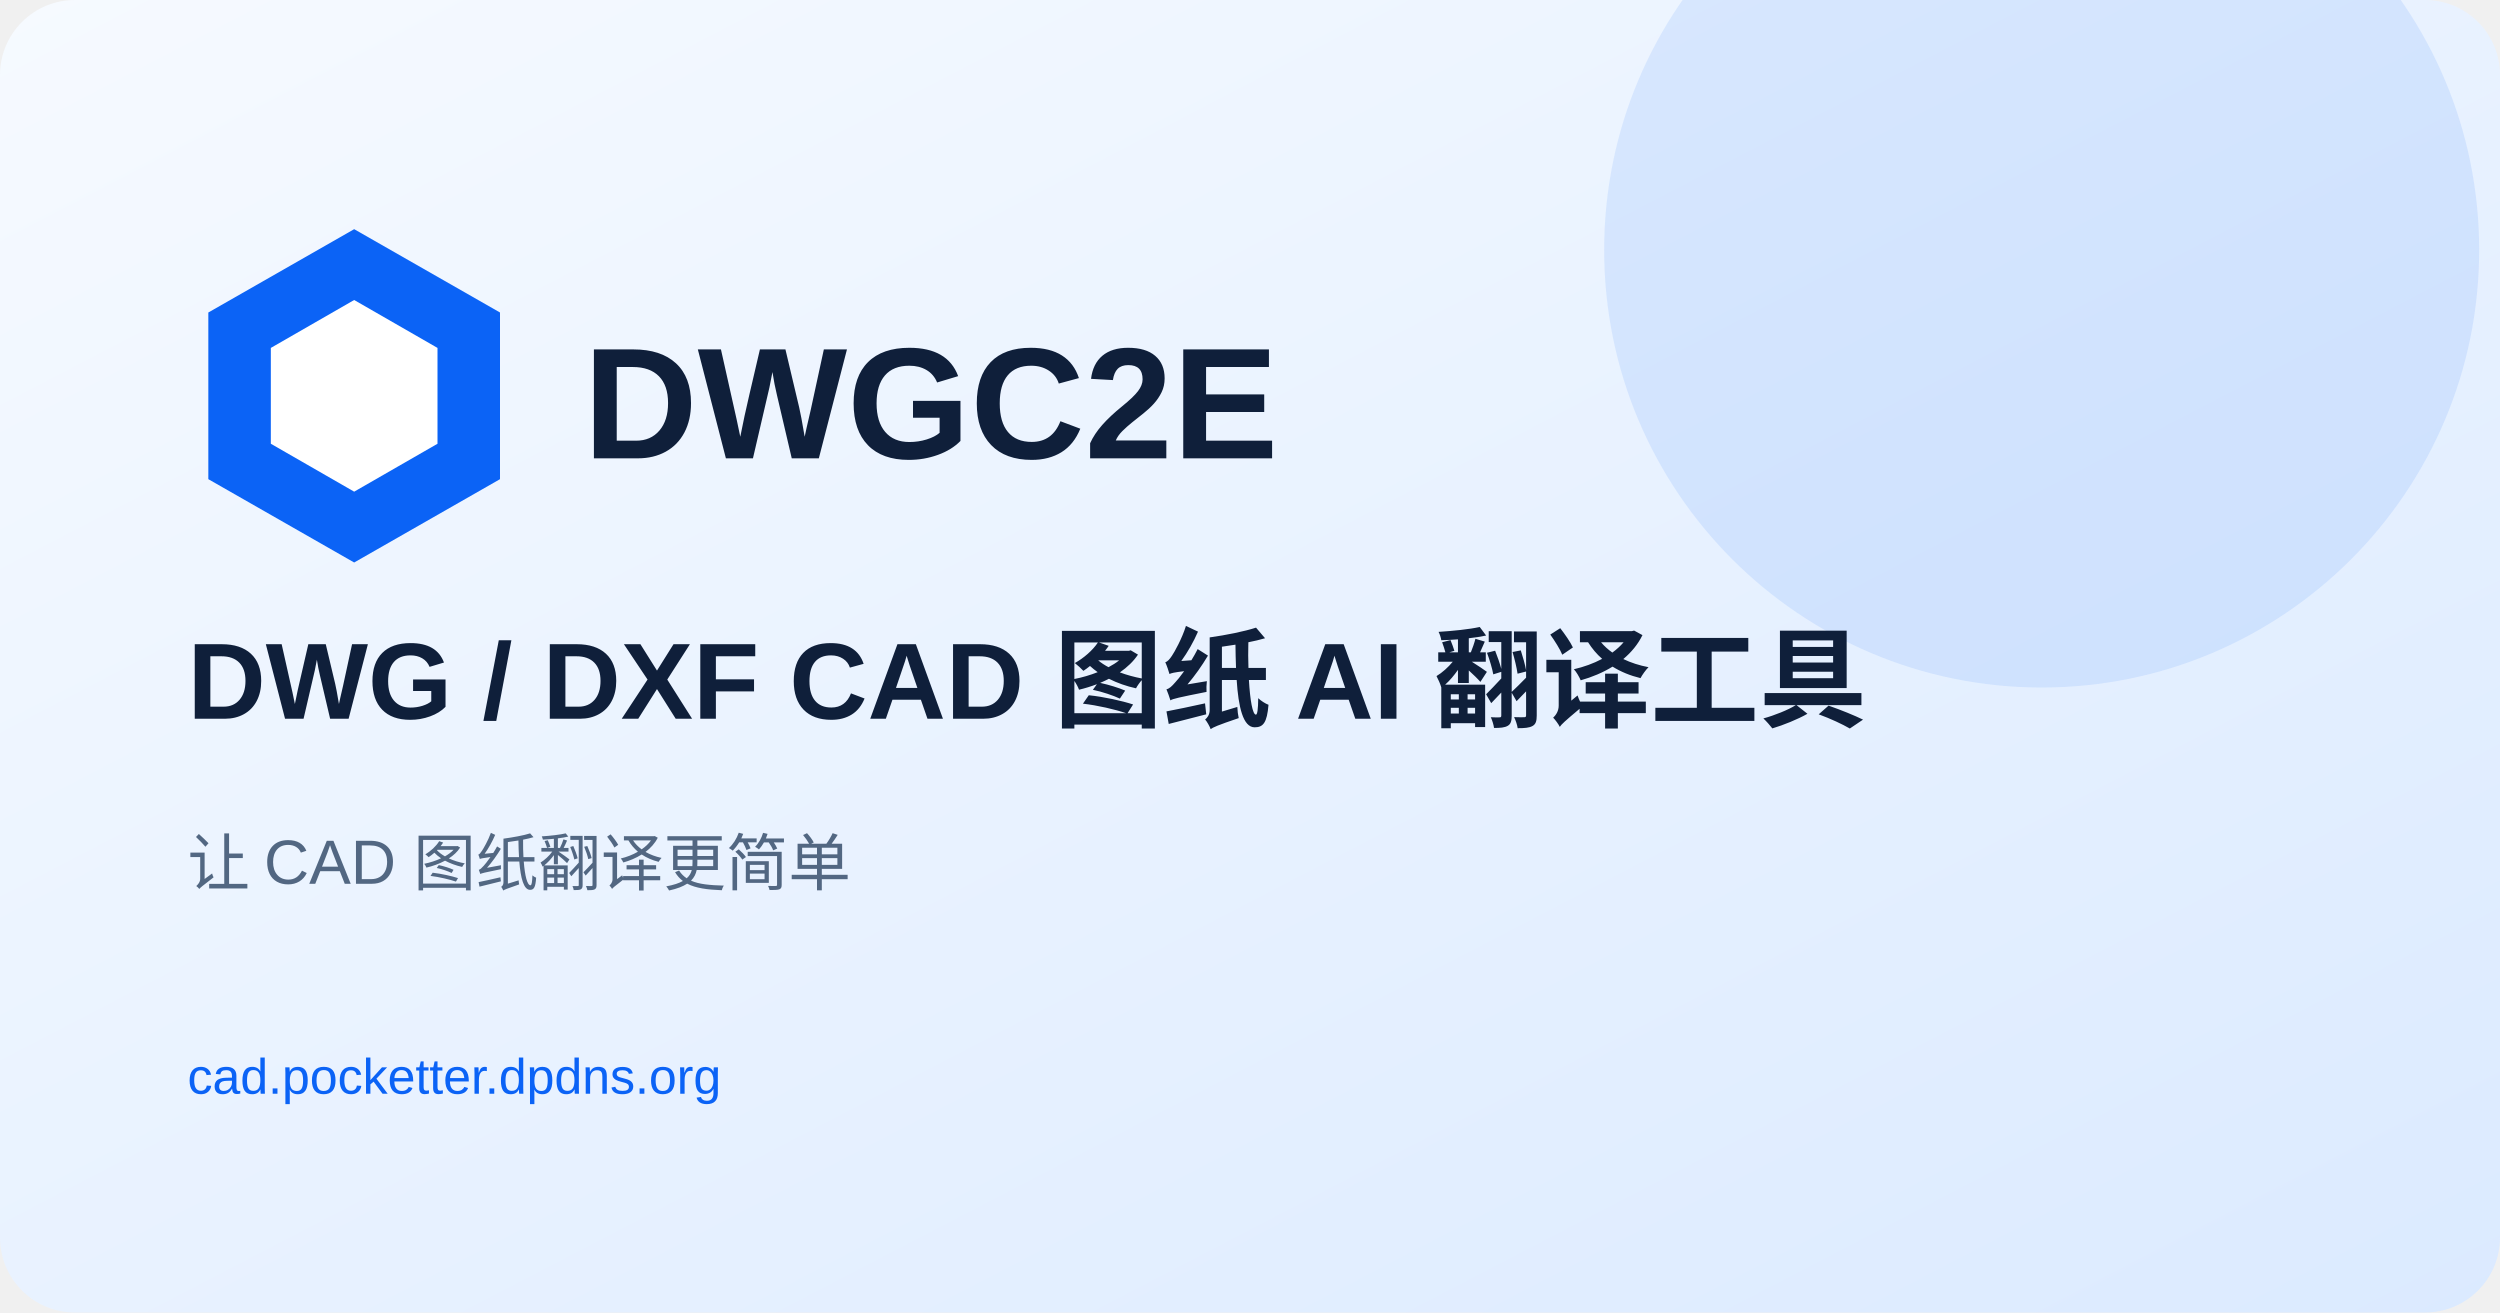
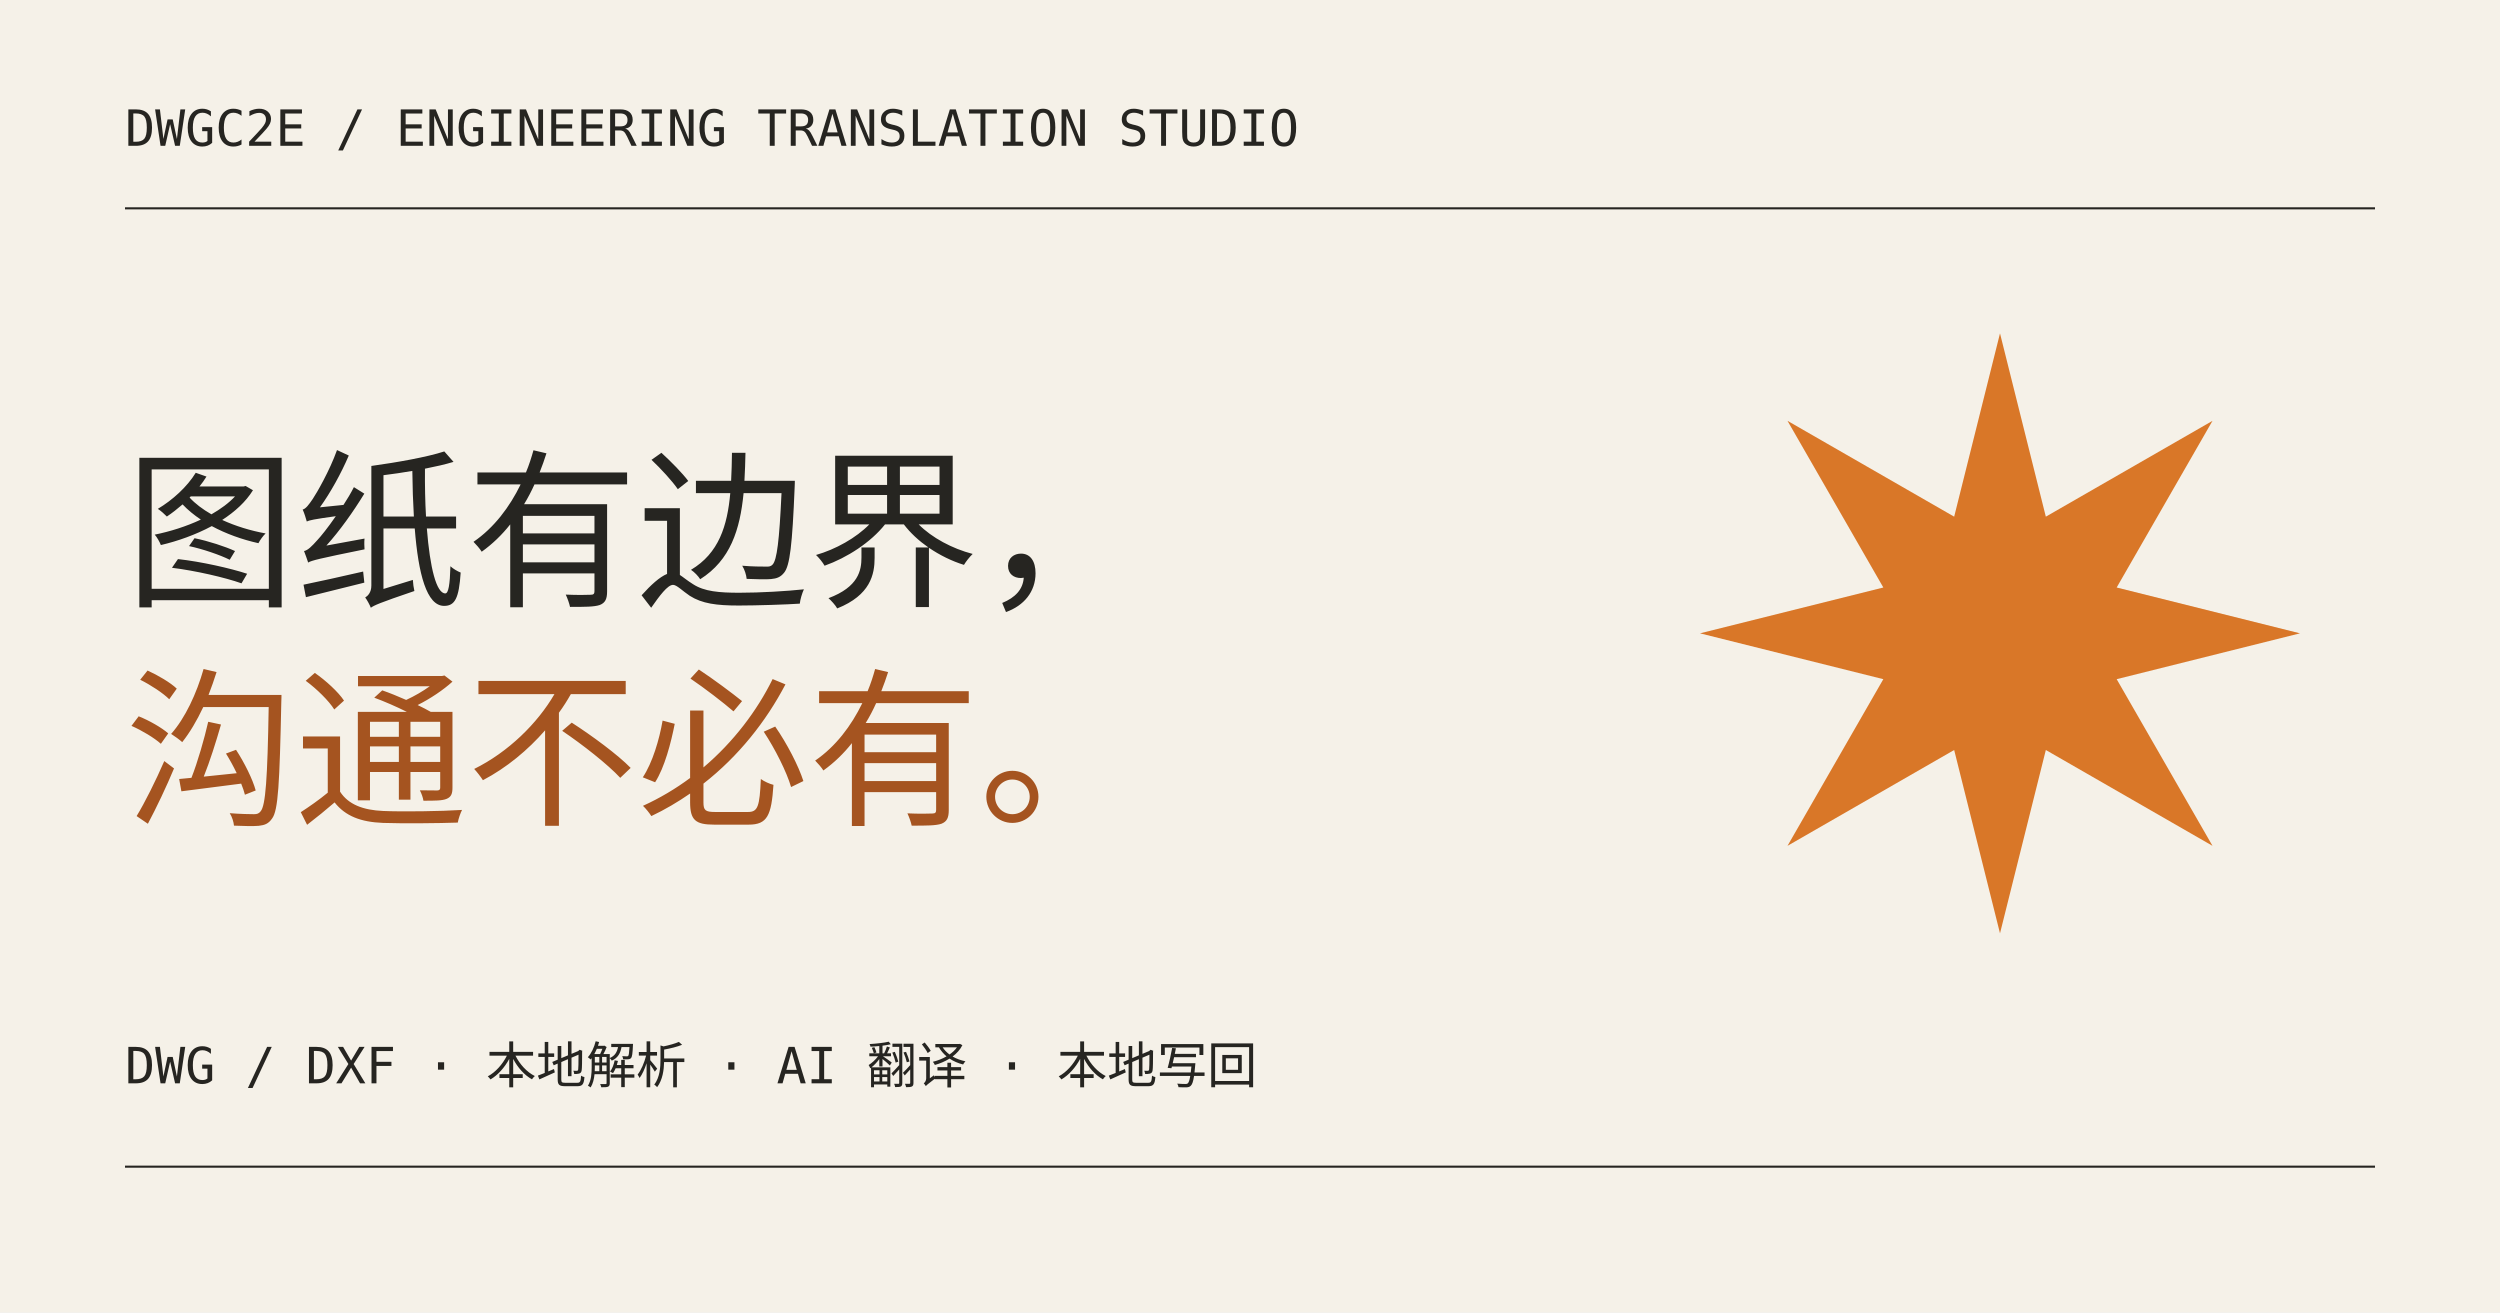
<svg xmlns="http://www.w3.org/2000/svg" width="1200" height="630" viewBox="0 0 1200 630">
-   <defs>
-     <linearGradient id="b" x1="0" y1="0" x2="1" y2="1">
-       <stop stop-color="#f6faff" />
-       <stop offset="1" stop-color="#dbeaff" />
-     </linearGradient>
-   </defs>
-   <rect width="1200" height="630" rx="36" fill="url(#b)" />
-   <circle cx="980" cy="120" r="210" fill="#0b63f6" opacity=".10" />
-   <g transform="translate(90 110)">
-     <path d="M80 0 150 40v80L80 160 10 120V40L80 0Z" fill="#0b63f6" />
-     <path d="M80 34 120 57v46L80 126l-40-23V57L80 34Z" fill="#fff" />
-   </g>
-   <text x="280" y="220" font-family="Arial,Microsoft YaHei,sans-serif" font-size="76" font-weight="800" fill="#0f1f3a">DWGC2E</text>
-   <text x="90" y="345" font-family="Arial,Microsoft YaHei,sans-serif" font-size="52" font-weight="700" fill="#0f1f3a">DWG / DXF CAD 图纸 AI 翻译工具</text>
-   <text x="90" y="425" font-family="Arial,Microsoft YaHei,sans-serif" font-size="30" fill="#526782">让 CAD 图纸翻译更简单</text>
-   <text x="90" y="525" font-family="Arial,Microsoft YaHei,sans-serif" font-size="24" fill="#0b63f6">cad.pocketter.dpdns.org</text>
+   <rect width="1200" height="630" fill="#F5F1E8" />
+   <path d="M60 100H1140M60 560H1140" stroke="#262521" />
+   <text x="60" y="70" font-family="monospace" font-size="24" fill="#262521">DWGC2E / ENGINEERING TRANSLATION STUDIO</text>
+   <text x="60" y="285" font-family="serif" font-size="82" fill="#262521">图纸有边界，</text>
+   <text x="60" y="390" font-family="serif" font-size="82" fill="#A55420">沟通不必有。</text>
+   <text x="60" y="520" font-family="monospace" font-size="24" fill="#262521">DWG / DXF · 本地解析 · AI 翻译 · 本地写回</text>
+   <path d="m960 160 22 88 80-46-46 80 88 22-88 22 46 80-80-46-22 88-22-88-80 46 46-80-88-22 88-22-46-80 80 46Z" fill="#D97728" />
</svg>
